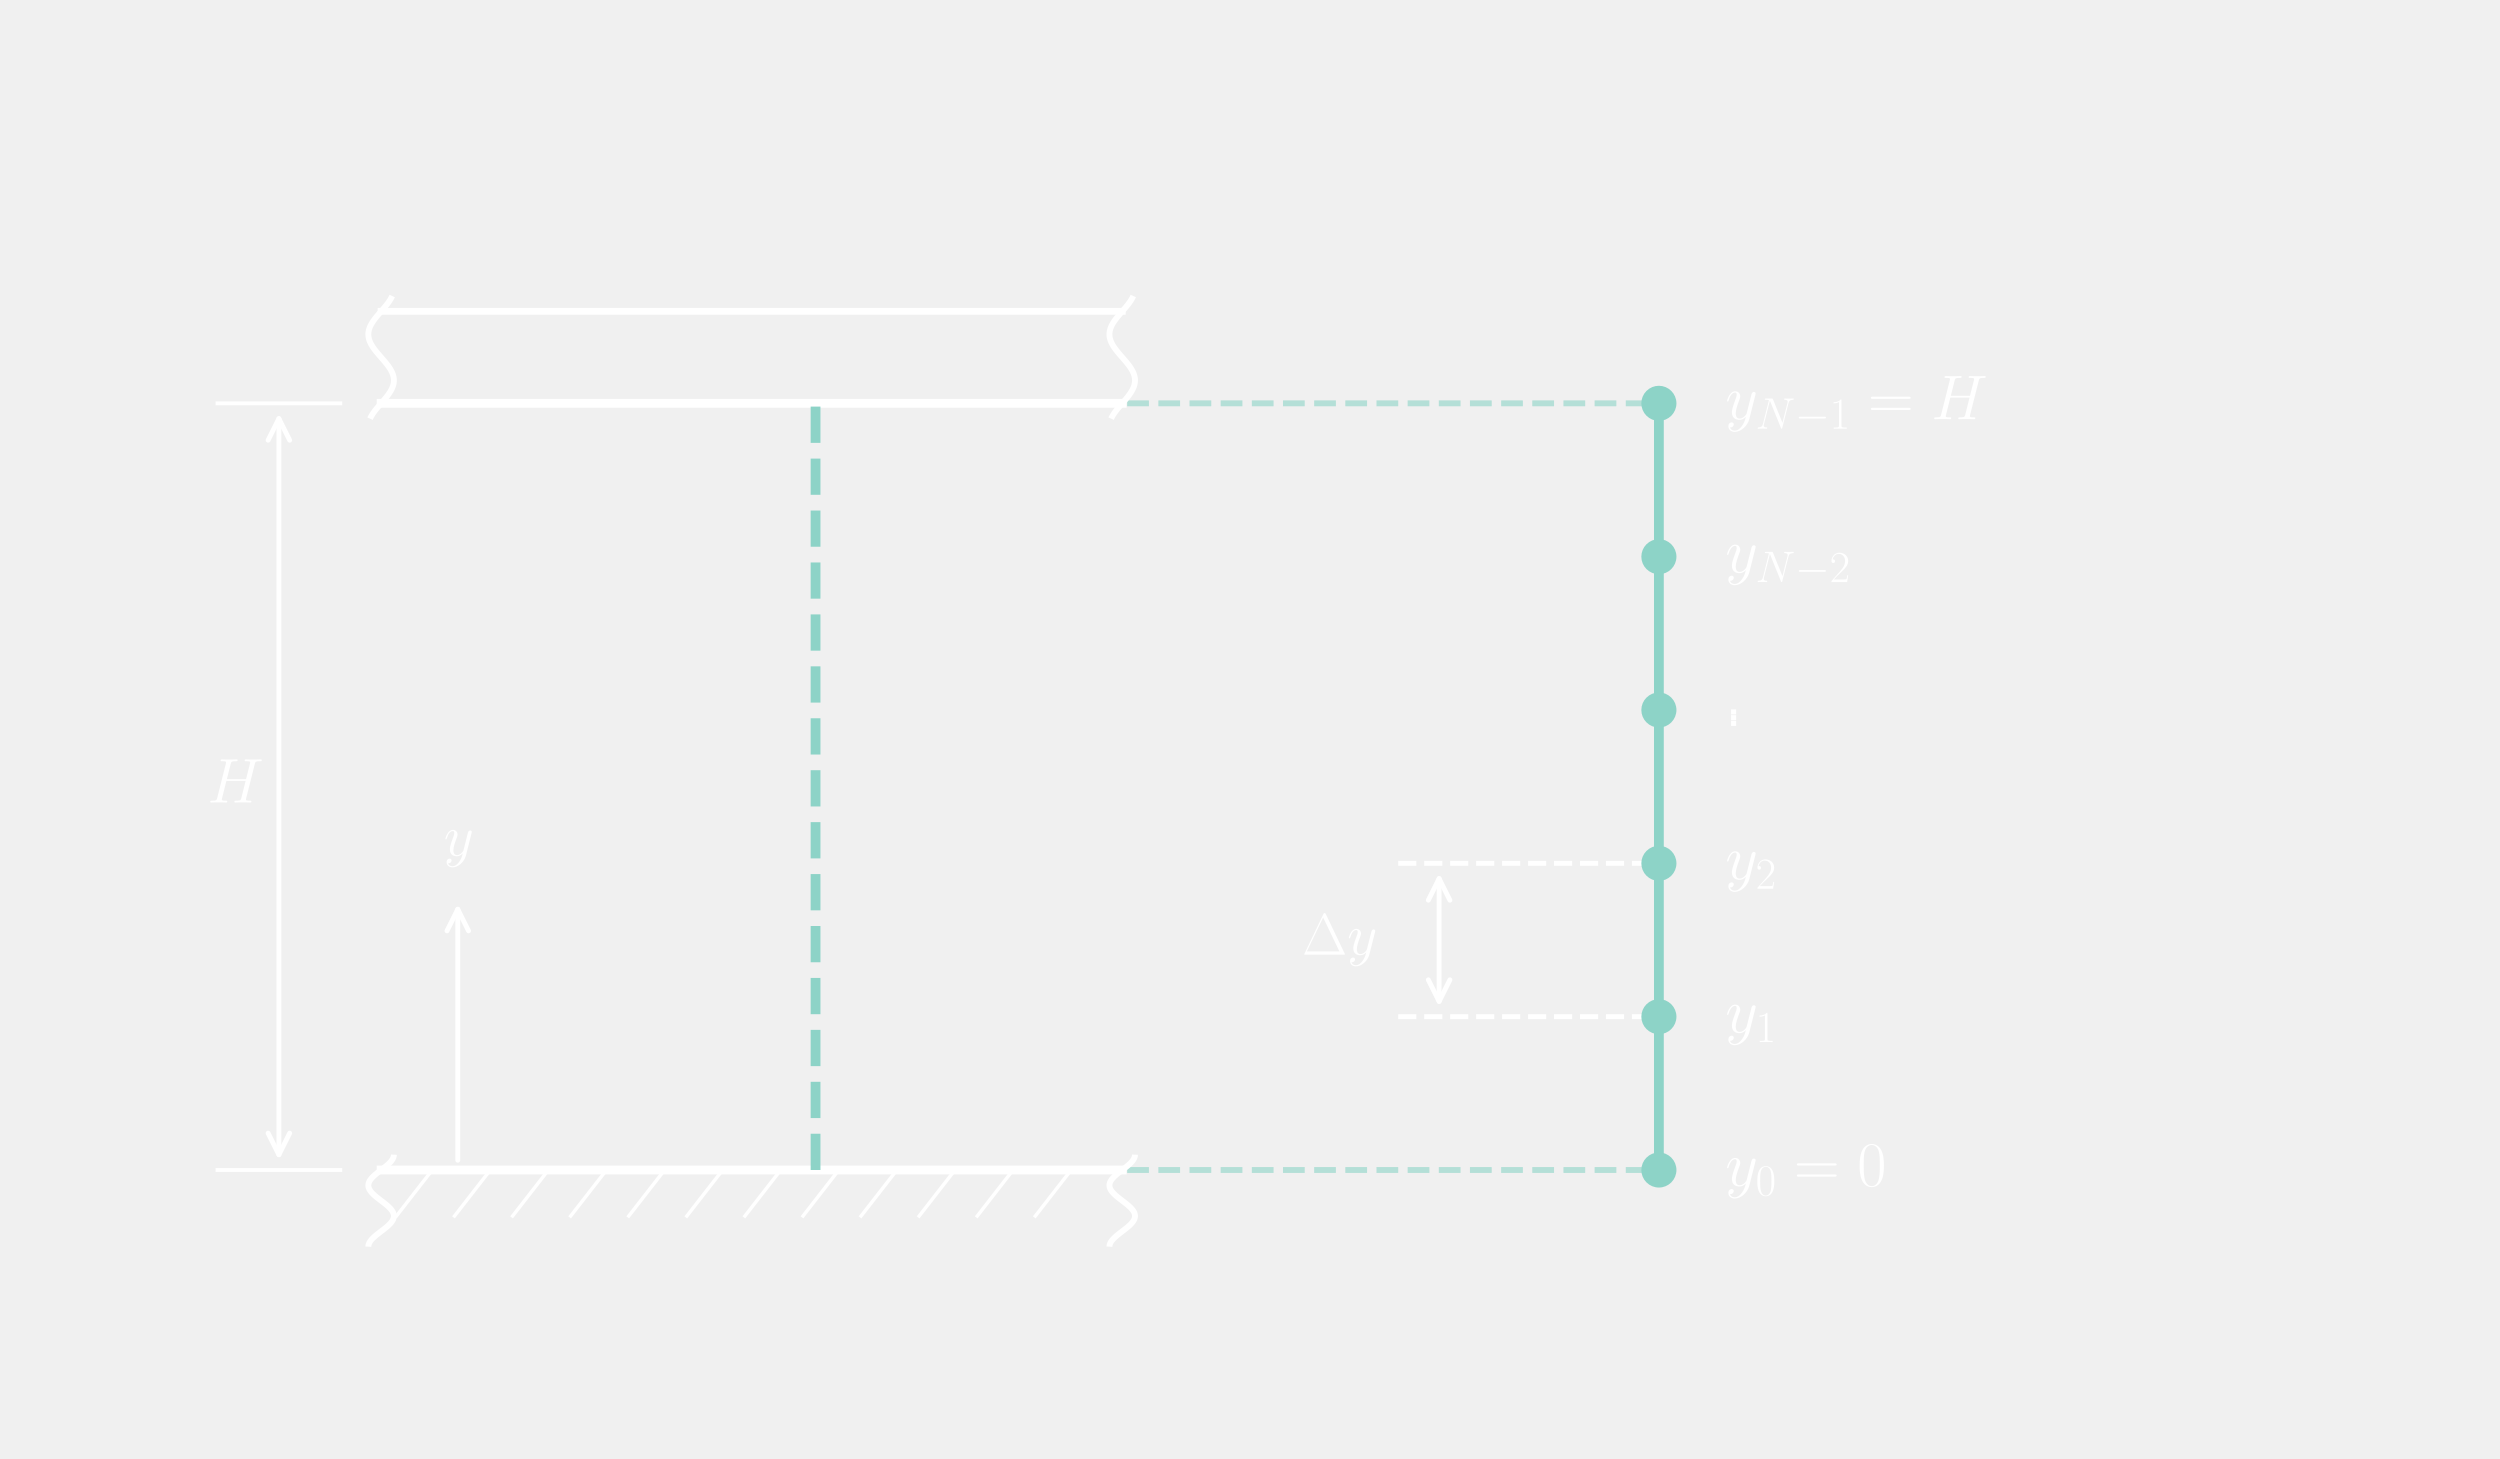
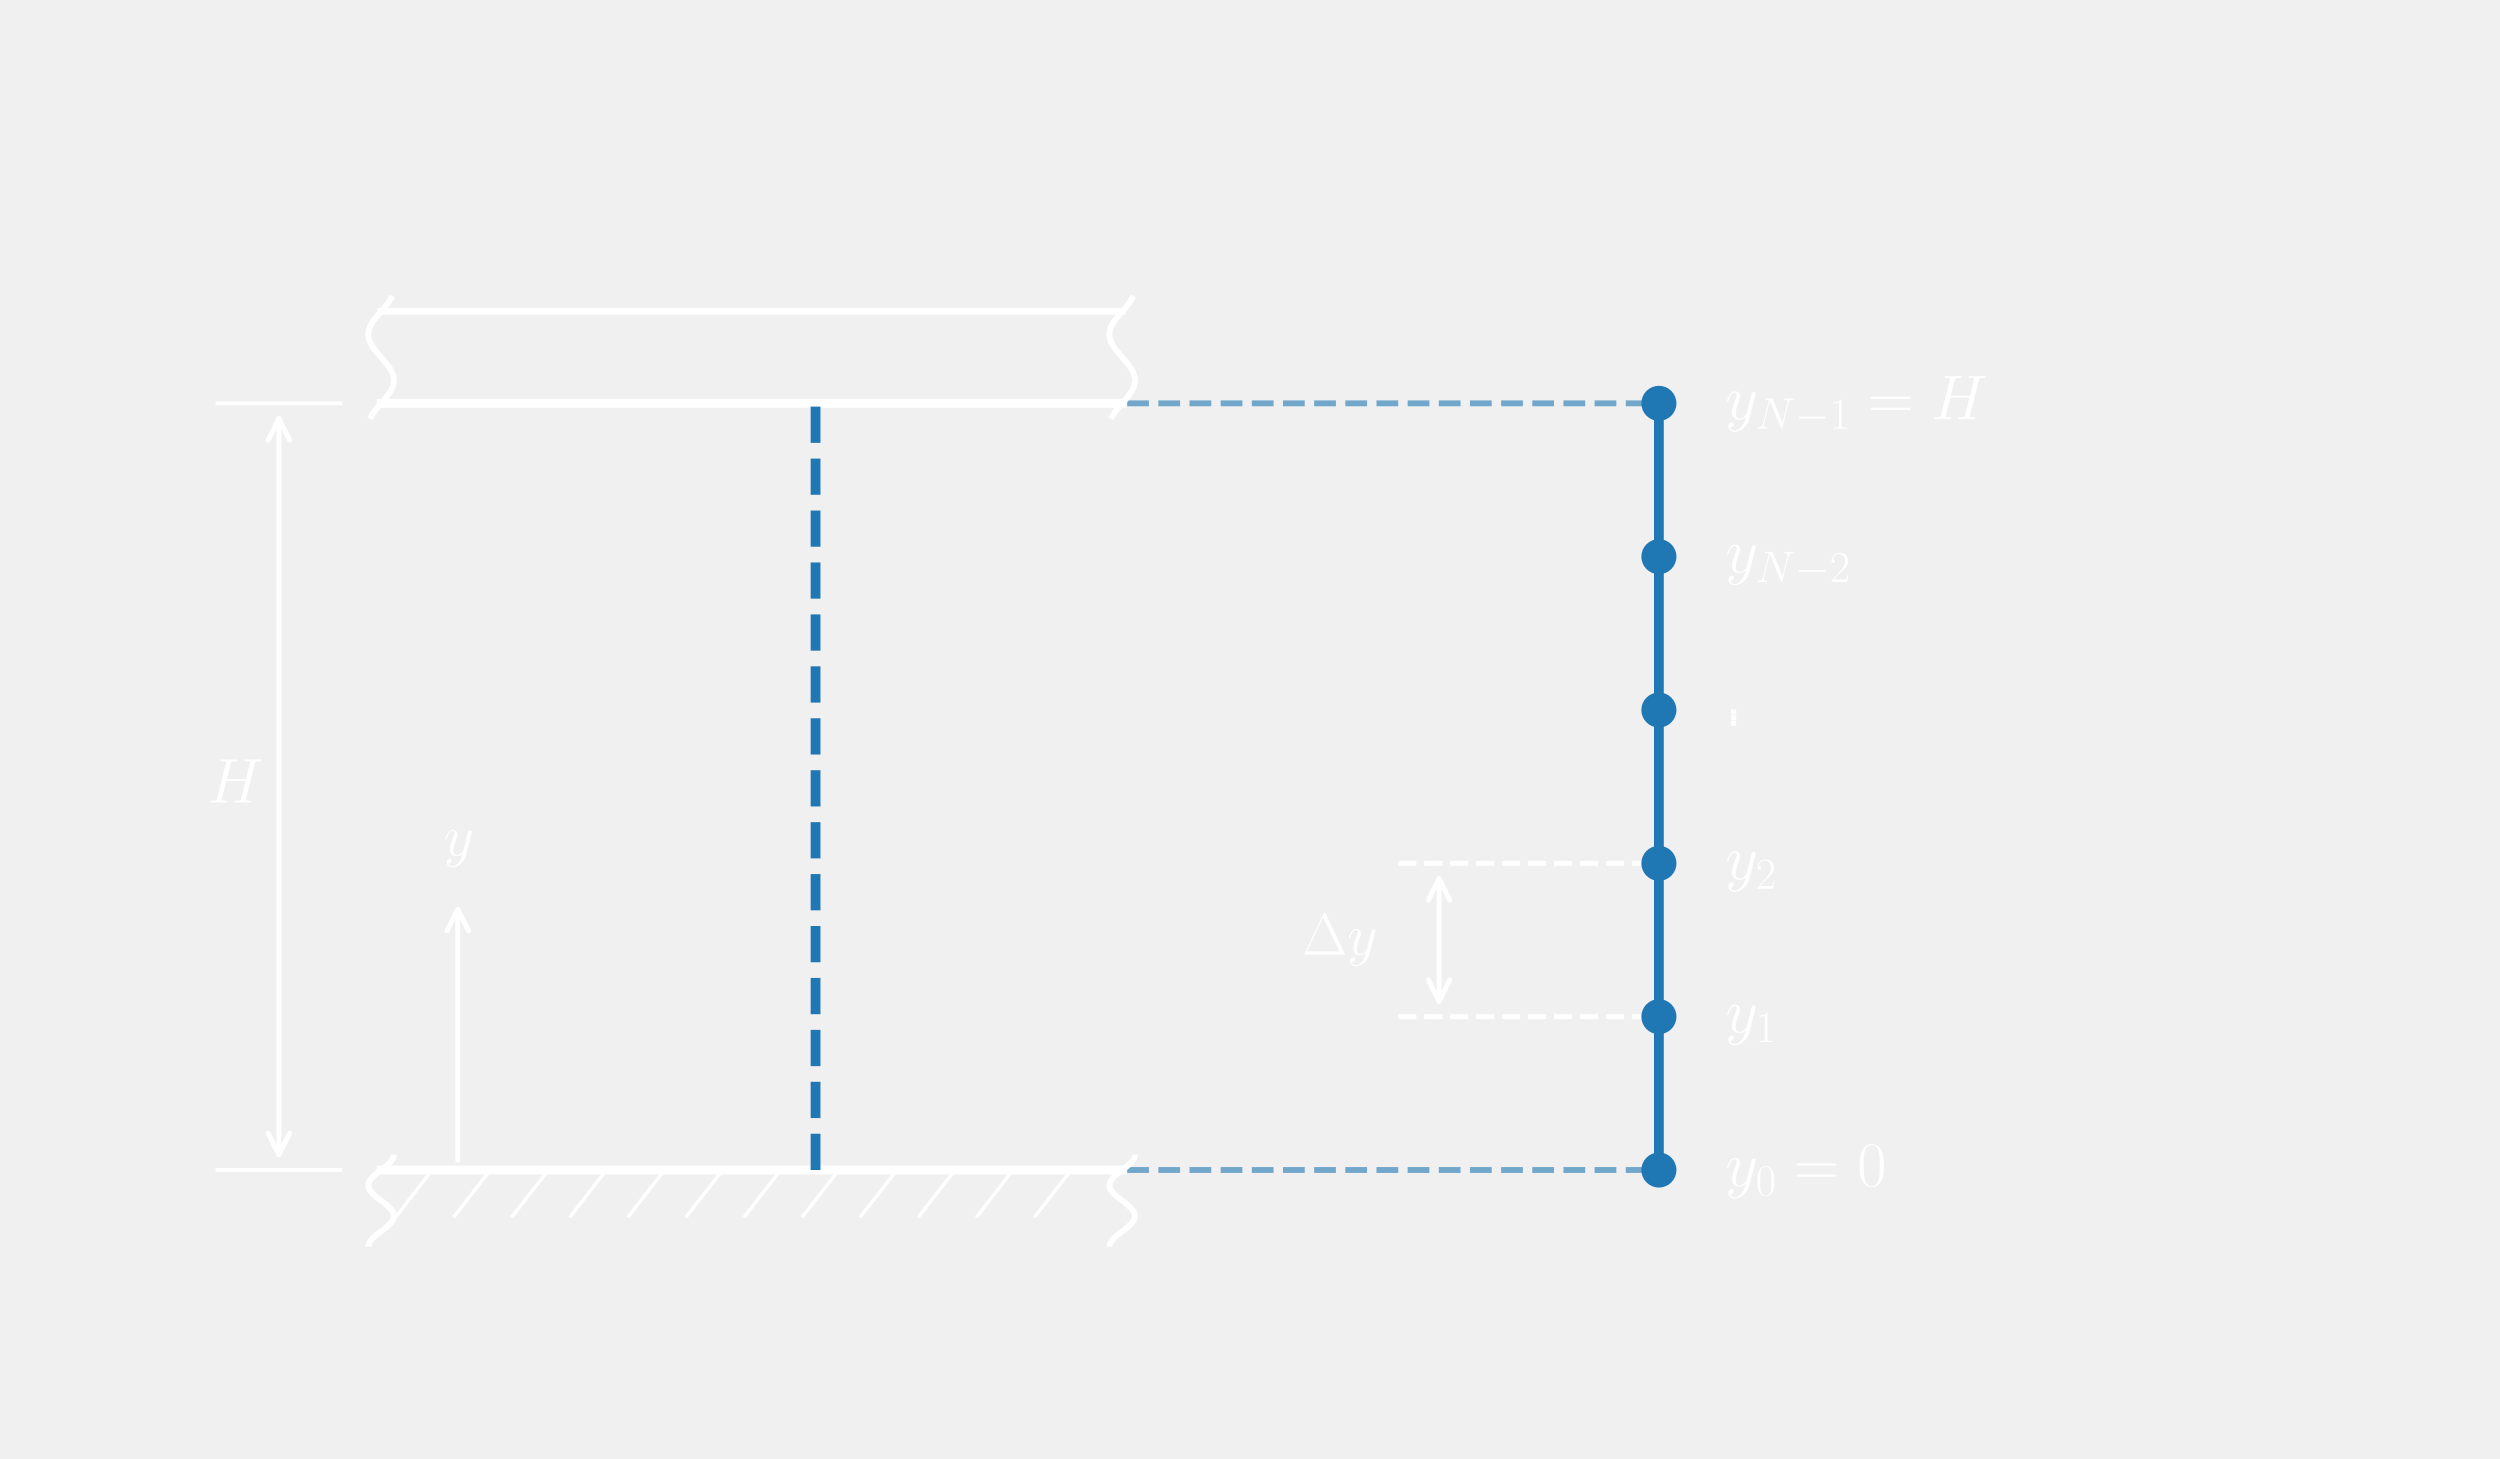
<svg xmlns="http://www.w3.org/2000/svg" xmlns:xlink="http://www.w3.org/1999/xlink" width="510.236pt" height="297.638pt" viewBox="0 0 510.236 297.638" version="1.1">
  <defs>
    <style type="text/css">*{stroke-linejoin: round; stroke-linecap: butt}</style>
  </defs>
  <g id="figure_1">
    <g id="patch_1">
      <path d="M 0 297.638  L 510.236 297.638  L 510.236 0  L 0 0  L 0 297.638  z " style="fill: none" />
    </g>
    <g id="axes_1">
      <g id="line2d_1">
-         <path d="M 166.45 238.791  L 338.57 238.791  " clip-path="url(#p13e92e95a9)" style="fill: none; stroke-dasharray: 4.44,1.92; stroke-dashoffset: 0; stroke: #8dd3c7; stroke-opacity: 0.6; stroke-width: 1.2" />
+         <path d="M 166.45 238.791  L 338.57 238.791  " clip-path="url(#p6ea17be58a)" style="fill: none; stroke-dasharray: 4.44,1.92; stroke-dashoffset: 0; stroke: #1f77b4; stroke-opacity: 0.6; stroke-width: 1.2" />
      </g>
      <g id="line2d_2">
-         <path d="M 166.45 82.318  L 338.57 82.318  " clip-path="url(#p13e92e95a9)" style="fill: none; stroke-dasharray: 4.44,1.92; stroke-dashoffset: 0; stroke: #8dd3c7; stroke-opacity: 0.6; stroke-width: 1.2" />
+         <path d="M 166.45 82.318  L 338.57 82.318  " clip-path="url(#p6ea17be58a)" style="fill: none; stroke-dasharray: 4.44,1.92; stroke-dashoffset: 0; stroke: #1f77b4; stroke-opacity: 0.6; stroke-width: 1.2" />
      </g>
      <g id="line2d_3">
-         <path d="M 77.783 238.791  L 229.039 238.791  " clip-path="url(#p13e92e95a9)" style="fill: none; stroke: #ffffff; stroke-width: 1.8; stroke-linecap: square" />
+         <path d="M 77.783 238.791  L 229.039 238.791  " clip-path="url(#p6ea17be58a)" style="fill: none; stroke: #ffffff; stroke-width: 1.8; stroke-linecap: square" />
      </g>
      <g id="line2d_4">
-         <path d="M 77.783 82.318  L 229.039 82.318  " clip-path="url(#p13e92e95a9)" style="fill: none; stroke: #ffffff; stroke-width: 1.8; stroke-linecap: square" />
+         <path d="M 77.783 82.318  L 229.039 82.318  " clip-path="url(#p6ea17be58a)" style="fill: none; stroke: #ffffff; stroke-width: 1.8; stroke-linecap: square" />
      </g>
      <g id="line2d_5">
-         <path d="M 77.783 63.541  L 229.039 63.541  " clip-path="url(#p13e92e95a9)" style="fill: none; stroke: #ffffff; stroke-width: 1.4; stroke-linecap: square" />
+         <path d="M 77.783 63.541  L 229.039 63.541  " clip-path="url(#p6ea17be58a)" style="fill: none; stroke: #ffffff; stroke-width: 1.4; stroke-linecap: square" />
      </g>
      <g id="line2d_6">
-         <path d="M 75.524 85.448  L 75.621 85.239  L 75.728 85.03  L 75.845 84.822  L 75.971 84.613  L 76.106 84.404  L 76.25 84.196  L 76.401 83.987  L 76.558 83.779  L 76.722 83.57  L 76.891 83.361  L 77.064 83.153  L 77.24 82.944  L 77.42 82.735  L 77.601 82.527  L 77.783 82.318  L 77.965 82.109  L 78.146 81.901  L 78.325 81.692  L 78.502 81.484  L 78.675 81.275  L 78.843 81.066  L 79.007 80.858  L 79.165 80.649  L 79.316 80.44  L 79.459 80.232  L 79.594 80.023  L 79.721 79.815  L 79.838 79.606  L 79.945 79.397  L 80.041 79.189  L 80.127 78.98  L 80.201 78.771  L 80.263 78.563  L 80.313 78.354  L 80.351 78.146  L 80.376 77.937  L 80.389 77.728  L 80.389 77.52  L 80.376 77.311  L 80.351 77.102  L 80.313 76.894  L 80.263 76.685  L 80.201 76.476  L 80.127 76.268  L 80.041 76.059  L 79.945 75.851  L 79.838 75.642  L 79.721 75.433  L 79.594 75.225  L 79.459 75.016  L 79.316 74.807  L 79.165 74.599  L 79.007 74.39  L 78.843 74.182  L 78.675 73.973  L 78.502 73.764  L 78.325 73.556  L 78.146 73.347  L 77.965 73.138  L 77.783 72.93  L 77.601 72.721  L 77.42 72.513  L 77.24 72.304  L 77.064 72.095  L 76.891 71.887  L 76.722 71.678  L 76.558 71.469  L 76.401 71.261  L 76.25 71.052  L 76.106 70.843  L 75.971 70.635  L 75.845 70.426  L 75.728 70.218  L 75.621 70.009  L 75.524 69.8  L 75.439 69.592  L 75.365 69.383  L 75.302 69.174  L 75.252 68.966  L 75.214 68.757  L 75.189 68.549  L 75.176 68.34  L 75.176 68.131  L 75.189 67.923  L 75.214 67.714  L 75.252 67.505  L 75.302 67.297  L 75.365 67.088  L 75.439 66.879  L 75.524 66.671  L 75.621 66.462  L 75.728 66.254  L 75.845 66.045  L 75.971 65.836  L 76.106 65.628  L 76.25 65.419  L 76.401 65.21  L 76.558 65.002  L 76.722 64.793  L 76.891 64.585  L 77.064 64.376  L 77.24 64.167  L 77.42 63.959  L 77.601 63.75  L 77.783 63.541  L 77.965 63.333  L 78.146 63.124  L 78.325 62.916  L 78.502 62.707  L 78.675 62.498  L 78.843 62.29  L 79.007 62.081  L 79.165 61.872  L 79.316 61.664  L 79.459 61.455  L 79.594 61.246  L 79.721 61.038  L 79.838 60.829  L 79.945 60.621  L 80.041 60.412  " clip-path="url(#p13e92e95a9)" style="fill: none; stroke: #ffffff; stroke-width: 1.2" />
+         <path d="M 75.524 85.448  L 75.621 85.239  L 75.728 85.03  L 75.845 84.822  L 75.971 84.613  L 76.106 84.404  L 76.25 84.196  L 76.401 83.987  L 76.558 83.779  L 76.722 83.57  L 76.891 83.361  L 77.064 83.153  L 77.24 82.944  L 77.42 82.735  L 77.601 82.527  L 77.783 82.318  L 77.965 82.109  L 78.146 81.901  L 78.325 81.692  L 78.502 81.484  L 78.675 81.275  L 78.843 81.066  L 79.007 80.858  L 79.165 80.649  L 79.316 80.44  L 79.459 80.232  L 79.594 80.023  L 79.721 79.815  L 79.838 79.606  L 79.945 79.397  L 80.041 79.189  L 80.127 78.98  L 80.201 78.771  L 80.263 78.563  L 80.313 78.354  L 80.351 78.146  L 80.376 77.937  L 80.389 77.728  L 80.389 77.52  L 80.376 77.311  L 80.351 77.102  L 80.313 76.894  L 80.263 76.685  L 80.201 76.476  L 80.127 76.268  L 80.041 76.059  L 79.945 75.851  L 79.838 75.642  L 79.721 75.433  L 79.594 75.225  L 79.459 75.016  L 79.316 74.807  L 79.165 74.599  L 79.007 74.39  L 78.843 74.182  L 78.675 73.973  L 78.502 73.764  L 78.325 73.556  L 78.146 73.347  L 77.965 73.138  L 77.783 72.93  L 77.601 72.721  L 77.42 72.513  L 77.24 72.304  L 77.064 72.095  L 76.891 71.887  L 76.722 71.678  L 76.558 71.469  L 76.401 71.261  L 76.25 71.052  L 76.106 70.843  L 75.971 70.635  L 75.845 70.426  L 75.728 70.218  L 75.621 70.009  L 75.524 69.8  L 75.439 69.592  L 75.365 69.383  L 75.302 69.174  L 75.252 68.966  L 75.214 68.757  L 75.189 68.549  L 75.176 68.34  L 75.176 68.131  L 75.189 67.923  L 75.214 67.714  L 75.252 67.505  L 75.302 67.297  L 75.365 67.088  L 75.439 66.879  L 75.524 66.671  L 75.621 66.462  L 75.728 66.254  L 75.845 66.045  L 75.971 65.836  L 76.106 65.628  L 76.25 65.419  L 76.401 65.21  L 76.558 65.002  L 76.722 64.793  L 76.891 64.585  L 77.064 64.376  L 77.24 64.167  L 77.42 63.959  L 77.601 63.75  L 77.783 63.541  L 77.965 63.333  L 78.146 63.124  L 78.325 62.916  L 78.502 62.707  L 78.675 62.498  L 78.843 62.29  L 79.007 62.081  L 79.165 61.872  L 79.316 61.664  L 79.459 61.455  L 79.594 61.246  L 79.721 61.038  L 79.838 60.829  L 79.945 60.621  L 80.041 60.412  " clip-path="url(#p6ea17be58a)" style="fill: none; stroke: #ffffff; stroke-width: 1.2" />
      </g>
      <g id="line2d_7">
-         <path d="M 75.175 254.438  L 75.183 254.281  L 75.207 254.125  L 75.247 253.968  L 75.302 253.812  L 75.373 253.655  L 75.459 253.499  L 75.559 253.342  L 75.673 253.186  L 75.8 253.03  L 75.939 252.873  L 76.089 252.717  L 76.25 252.56  L 76.42 252.404  L 76.599 252.247  L 76.785 252.091  L 76.977 251.934  L 77.174 251.778  L 77.375 251.621  L 77.578 251.465  L 77.783 251.308  L 77.987 251.152  L 78.191 250.995  L 78.391 250.839  L 78.589 250.682  L 78.781 250.526  L 78.967 250.37  L 79.145 250.213  L 79.316 250.057  L 79.476 249.9  L 79.627 249.744  L 79.766 249.587  L 79.892 249.431  L 80.006 249.274  L 80.106 249.118  L 80.192 248.961  L 80.263 248.805  L 80.318 248.648  L 80.358 248.492  L 80.383 248.335  L 80.391 248.179  L 80.383 248.022  L 80.358 247.866  L 80.318 247.709  L 80.263 247.553  L 80.192 247.397  L 80.106 247.24  L 80.006 247.084  L 79.892 246.927  L 79.766 246.771  L 79.627 246.614  L 79.476 246.458  L 79.316 246.301  L 79.145 246.145  L 78.967 245.988  L 78.781 245.832  L 78.589 245.675  L 78.391 245.519  L 78.191 245.362  L 77.987 245.206  L 77.783 245.049  L 77.578 244.893  L 77.375 244.737  L 77.174 244.58  L 76.977 244.424  L 76.785 244.267  L 76.599 244.111  L 76.42 243.954  L 76.25 243.798  L 76.089 243.641  L 75.939 243.485  L 75.8 243.328  L 75.673 243.172  L 75.559 243.015  L 75.459 242.859  L 75.373 242.702  L 75.302 242.546  L 75.247 242.389  L 75.207 242.233  L 75.183 242.076  L 75.175 241.92  L 75.183 241.764  L 75.207 241.607  L 75.247 241.451  L 75.302 241.294  L 75.373 241.138  L 75.459 240.981  L 75.559 240.825  L 75.673 240.668  L 75.8 240.512  L 75.939 240.355  L 76.089 240.199  L 76.25 240.042  L 76.42 239.886  L 76.599 239.729  L 76.785 239.573  L 76.977 239.416  L 77.174 239.26  L 77.375 239.103  L 77.578 238.947  L 77.783 238.791  L 77.987 238.634  L 78.191 238.478  L 78.391 238.321  L 78.589 238.165  L 78.781 238.008  L 78.967 237.852  L 79.145 237.695  L 79.316 237.539  L 79.476 237.382  L 79.627 237.226  L 79.766 237.069  L 79.892 236.913  L 80.006 236.756  L 80.106 236.6  L 80.192 236.443  L 80.263 236.287  L 80.318 236.131  L 80.358 235.974  L 80.383 235.818  L 80.391 235.661  " clip-path="url(#p13e92e95a9)" style="fill: none; stroke: #ffffff; stroke-width: 1.2" />
+         <path d="M 75.175 254.438  L 75.183 254.281  L 75.207 254.125  L 75.247 253.968  L 75.302 253.812  L 75.373 253.655  L 75.459 253.499  L 75.559 253.342  L 75.673 253.186  L 75.8 253.03  L 75.939 252.873  L 76.089 252.717  L 76.25 252.56  L 76.42 252.404  L 76.599 252.247  L 76.785 252.091  L 76.977 251.934  L 77.174 251.778  L 77.375 251.621  L 77.578 251.465  L 77.783 251.308  L 77.987 251.152  L 78.191 250.995  L 78.391 250.839  L 78.589 250.682  L 78.781 250.526  L 78.967 250.37  L 79.145 250.213  L 79.316 250.057  L 79.476 249.9  L 79.627 249.744  L 79.766 249.587  L 79.892 249.431  L 80.006 249.274  L 80.106 249.118  L 80.192 248.961  L 80.263 248.805  L 80.318 248.648  L 80.358 248.492  L 80.383 248.335  L 80.391 248.179  L 80.383 248.022  L 80.358 247.866  L 80.318 247.709  L 80.263 247.553  L 80.192 247.397  L 80.106 247.24  L 80.006 247.084  L 79.892 246.927  L 79.766 246.771  L 79.627 246.614  L 79.476 246.458  L 79.316 246.301  L 79.145 246.145  L 78.967 245.988  L 78.781 245.832  L 78.589 245.675  L 78.391 245.519  L 78.191 245.362  L 77.987 245.206  L 77.783 245.049  L 77.578 244.893  L 77.375 244.737  L 77.174 244.58  L 76.977 244.424  L 76.785 244.267  L 76.599 244.111  L 76.42 243.954  L 76.25 243.798  L 76.089 243.641  L 75.939 243.485  L 75.8 243.328  L 75.673 243.172  L 75.559 243.015  L 75.459 242.859  L 75.373 242.702  L 75.302 242.546  L 75.247 242.389  L 75.207 242.233  L 75.183 242.076  L 75.175 241.92  L 75.183 241.764  L 75.207 241.607  L 75.247 241.451  L 75.302 241.294  L 75.373 241.138  L 75.459 240.981  L 75.559 240.825  L 75.673 240.668  L 75.8 240.512  L 75.939 240.355  L 76.089 240.199  L 76.25 240.042  L 76.42 239.886  L 76.599 239.729  L 76.785 239.573  L 76.977 239.416  L 77.174 239.26  L 77.375 239.103  L 77.578 238.947  L 77.783 238.791  L 77.987 238.634  L 78.191 238.478  L 78.391 238.321  L 78.589 238.165  L 78.781 238.008  L 78.967 237.852  L 79.145 237.695  L 79.316 237.539  L 79.476 237.382  L 79.627 237.226  L 79.766 237.069  L 79.892 236.913  L 80.006 236.756  L 80.106 236.6  L 80.192 236.443  L 80.263 236.287  L 80.318 236.131  L 80.358 235.974  L 80.383 235.818  L 80.391 235.661  " clip-path="url(#p6ea17be58a)" style="fill: none; stroke: #ffffff; stroke-width: 1.2" />
      </g>
      <g id="line2d_8">
-         <path d="M 226.781 85.448  L 226.877 85.239  L 226.984 85.03  L 227.101 84.822  L 227.228 84.613  L 227.363 84.404  L 227.506 84.196  L 227.657 83.987  L 227.815 83.779  L 227.979 83.57  L 228.147 83.361  L 228.321 83.153  L 228.497 82.944  L 228.676 82.735  L 228.857 82.527  L 229.039 82.318  L 229.221 82.109  L 229.402 81.901  L 229.582 81.692  L 229.758 81.484  L 229.931 81.275  L 230.1 81.066  L 230.264 80.858  L 230.421 80.649  L 230.572 80.44  L 230.716 80.232  L 230.851 80.023  L 230.977 79.815  L 231.094 79.606  L 231.201 79.397  L 231.298 79.189  L 231.383 78.98  L 231.457 78.771  L 231.52 78.563  L 231.57 78.354  L 231.608 78.146  L 231.633 77.937  L 231.646 77.728  L 231.646 77.52  L 231.633 77.311  L 231.608 77.102  L 231.57 76.894  L 231.52 76.685  L 231.457 76.476  L 231.383 76.268  L 231.298 76.059  L 231.201 75.851  L 231.094 75.642  L 230.977 75.433  L 230.851 75.225  L 230.716 75.016  L 230.572 74.807  L 230.421 74.599  L 230.264 74.39  L 230.1 74.182  L 229.931 73.973  L 229.758 73.764  L 229.582 73.556  L 229.402 73.347  L 229.221 73.138  L 229.039 72.93  L 228.857 72.721  L 228.676 72.513  L 228.497 72.304  L 228.321 72.095  L 228.147 71.887  L 227.979 71.678  L 227.815 71.469  L 227.657 71.261  L 227.506 71.052  L 227.363 70.843  L 227.228 70.635  L 227.101 70.426  L 226.984 70.218  L 226.877 70.009  L 226.781 69.8  L 226.695 69.592  L 226.621 69.383  L 226.559 69.174  L 226.509 68.966  L 226.471 68.757  L 226.446 68.549  L 226.433 68.34  L 226.433 68.131  L 226.446 67.923  L 226.471 67.714  L 226.509 67.505  L 226.559 67.297  L 226.621 67.088  L 226.695 66.879  L 226.781 66.671  L 226.877 66.462  L 226.984 66.254  L 227.101 66.045  L 227.228 65.836  L 227.363 65.628  L 227.506 65.419  L 227.657 65.21  L 227.815 65.002  L 227.979 64.793  L 228.147 64.585  L 228.321 64.376  L 228.497 64.167  L 228.676 63.959  L 228.857 63.75  L 229.039 63.541  L 229.221 63.333  L 229.402 63.124  L 229.582 62.916  L 229.758 62.707  L 229.931 62.498  L 230.1 62.29  L 230.264 62.081  L 230.421 61.872  L 230.572 61.664  L 230.716 61.455  L 230.851 61.246  L 230.977 61.038  L 231.094 60.829  L 231.201 60.621  L 231.298 60.412  " clip-path="url(#p13e92e95a9)" style="fill: none; stroke: #ffffff; stroke-width: 1.2" />
+         <path d="M 226.781 85.448  L 226.877 85.239  L 226.984 85.03  L 227.101 84.822  L 227.228 84.613  L 227.363 84.404  L 227.506 84.196  L 227.657 83.987  L 227.815 83.779  L 227.979 83.57  L 228.147 83.361  L 228.321 83.153  L 228.497 82.944  L 228.676 82.735  L 228.857 82.527  L 229.039 82.318  L 229.221 82.109  L 229.402 81.901  L 229.582 81.692  L 229.758 81.484  L 229.931 81.275  L 230.1 81.066  L 230.264 80.858  L 230.421 80.649  L 230.572 80.44  L 230.716 80.232  L 230.851 80.023  L 230.977 79.815  L 231.094 79.606  L 231.201 79.397  L 231.298 79.189  L 231.383 78.98  L 231.457 78.771  L 231.52 78.563  L 231.57 78.354  L 231.608 78.146  L 231.633 77.937  L 231.646 77.728  L 231.646 77.52  L 231.633 77.311  L 231.608 77.102  L 231.57 76.894  L 231.52 76.685  L 231.457 76.476  L 231.383 76.268  L 231.298 76.059  L 231.201 75.851  L 231.094 75.642  L 230.977 75.433  L 230.851 75.225  L 230.716 75.016  L 230.572 74.807  L 230.421 74.599  L 230.264 74.39  L 230.1 74.182  L 229.931 73.973  L 229.758 73.764  L 229.582 73.556  L 229.402 73.347  L 229.221 73.138  L 229.039 72.93  L 228.857 72.721  L 228.676 72.513  L 228.497 72.304  L 228.321 72.095  L 228.147 71.887  L 227.979 71.678  L 227.815 71.469  L 227.657 71.261  L 227.506 71.052  L 227.363 70.843  L 227.228 70.635  L 227.101 70.426  L 226.984 70.218  L 226.877 70.009  L 226.781 69.8  L 226.695 69.592  L 226.621 69.383  L 226.559 69.174  L 226.509 68.966  L 226.471 68.757  L 226.446 68.549  L 226.433 68.34  L 226.433 68.131  L 226.446 67.923  L 226.471 67.714  L 226.509 67.505  L 226.559 67.297  L 226.621 67.088  L 226.695 66.879  L 226.781 66.671  L 226.877 66.462  L 226.984 66.254  L 227.101 66.045  L 227.228 65.836  L 227.363 65.628  L 227.506 65.419  L 227.657 65.21  L 227.815 65.002  L 227.979 64.793  L 228.147 64.585  L 228.321 64.376  L 228.497 64.167  L 228.676 63.959  L 228.857 63.75  L 229.039 63.541  L 229.221 63.333  L 229.402 63.124  L 229.582 62.916  L 229.758 62.707  L 229.931 62.498  L 230.1 62.29  L 230.264 62.081  L 230.421 61.872  L 230.572 61.664  L 230.716 61.455  L 230.851 61.246  L 230.977 61.038  L 231.094 60.829  L 231.201 60.621  L 231.298 60.412  " clip-path="url(#p6ea17be58a)" style="fill: none; stroke: #ffffff; stroke-width: 1.2" />
      </g>
      <g id="line2d_9">
-         <path d="M 226.431 254.438  L 226.44 254.281  L 226.464 254.125  L 226.504 253.968  L 226.559 253.812  L 226.63 253.655  L 226.716 253.499  L 226.816 253.342  L 226.93 253.186  L 227.056 253.03  L 227.195 252.873  L 227.346 252.717  L 227.506 252.56  L 227.677 252.404  L 227.855 252.247  L 228.041 252.091  L 228.233 251.934  L 228.431 251.778  L 228.631 251.621  L 228.835 251.465  L 229.039 251.308  L 229.244 251.152  L 229.447 250.995  L 229.648 250.839  L 229.845 250.682  L 230.037 250.526  L 230.223 250.37  L 230.402 250.213  L 230.572 250.057  L 230.733 249.9  L 230.883 249.744  L 231.022 249.587  L 231.149 249.431  L 231.263 249.274  L 231.363 249.118  L 231.449 248.961  L 231.52 248.805  L 231.575 248.648  L 231.615 248.492  L 231.639 248.335  L 231.647 248.179  L 231.639 248.022  L 231.615 247.866  L 231.575 247.709  L 231.52 247.553  L 231.449 247.397  L 231.363 247.24  L 231.263 247.084  L 231.149 246.927  L 231.022 246.771  L 230.883 246.614  L 230.733 246.458  L 230.572 246.301  L 230.402 246.145  L 230.223 245.988  L 230.037 245.832  L 229.845 245.675  L 229.648 245.519  L 229.447 245.362  L 229.244 245.206  L 229.039 245.049  L 228.835 244.893  L 228.631 244.737  L 228.431 244.58  L 228.233 244.424  L 228.041 244.267  L 227.855 244.111  L 227.677 243.954  L 227.506 243.798  L 227.346 243.641  L 227.195 243.485  L 227.056 243.328  L 226.93 243.172  L 226.816 243.015  L 226.716 242.859  L 226.63 242.702  L 226.559 242.546  L 226.504 242.389  L 226.464 242.233  L 226.44 242.076  L 226.431 241.92  L 226.44 241.764  L 226.464 241.607  L 226.504 241.451  L 226.559 241.294  L 226.63 241.138  L 226.716 240.981  L 226.816 240.825  L 226.93 240.668  L 227.056 240.512  L 227.195 240.355  L 227.346 240.199  L 227.506 240.042  L 227.677 239.886  L 227.855 239.729  L 228.041 239.573  L 228.233 239.416  L 228.431 239.26  L 228.631 239.103  L 228.835 238.947  L 229.039 238.791  L 229.244 238.634  L 229.447 238.478  L 229.648 238.321  L 229.845 238.165  L 230.037 238.008  L 230.223 237.852  L 230.402 237.695  L 230.572 237.539  L 230.733 237.382  L 230.883 237.226  L 231.022 237.069  L 231.149 236.913  L 231.263 236.756  L 231.363 236.6  L 231.449 236.443  L 231.52 236.287  L 231.575 236.131  L 231.615 235.974  L 231.639 235.818  L 231.647 235.661  " clip-path="url(#p13e92e95a9)" style="fill: none; stroke: #ffffff; stroke-width: 1.2" />
+         <path d="M 226.431 254.438  L 226.44 254.281  L 226.464 254.125  L 226.504 253.968  L 226.559 253.812  L 226.63 253.655  L 226.716 253.499  L 226.816 253.342  L 226.93 253.186  L 227.056 253.03  L 227.195 252.873  L 227.346 252.717  L 227.506 252.56  L 227.677 252.404  L 227.855 252.247  L 228.041 252.091  L 228.233 251.934  L 228.431 251.778  L 228.631 251.621  L 228.835 251.465  L 229.039 251.308  L 229.244 251.152  L 229.447 250.995  L 229.648 250.839  L 229.845 250.682  L 230.037 250.526  L 230.223 250.37  L 230.402 250.213  L 230.572 250.057  L 230.733 249.9  L 230.883 249.744  L 231.022 249.587  L 231.149 249.431  L 231.263 249.274  L 231.363 249.118  L 231.449 248.961  L 231.52 248.805  L 231.575 248.648  L 231.615 248.492  L 231.639 248.335  L 231.647 248.179  L 231.639 248.022  L 231.615 247.866  L 231.575 247.709  L 231.52 247.553  L 231.449 247.397  L 231.363 247.24  L 231.263 247.084  L 231.149 246.927  L 231.022 246.771  L 230.883 246.614  L 230.733 246.458  L 230.572 246.301  L 230.402 246.145  L 230.223 245.988  L 230.037 245.832  L 229.845 245.675  L 229.648 245.519  L 229.447 245.362  L 229.244 245.206  L 229.039 245.049  L 228.835 244.893  L 228.631 244.737  L 228.431 244.58  L 228.233 244.424  L 228.041 244.267  L 227.855 244.111  L 227.677 243.954  L 227.506 243.798  L 227.346 243.641  L 227.195 243.485  L 227.056 243.328  L 226.93 243.172  L 226.816 243.015  L 226.716 242.859  L 226.63 242.702  L 226.559 242.546  L 226.504 242.389  L 226.464 242.233  L 226.44 242.076  L 226.431 241.92  L 226.44 241.764  L 226.464 241.607  L 226.504 241.451  L 226.559 241.294  L 226.63 241.138  L 226.716 240.981  L 226.816 240.825  L 226.93 240.668  L 227.056 240.512  L 227.195 240.355  L 227.346 240.199  L 227.506 240.042  L 227.677 239.886  L 227.855 239.729  L 228.041 239.573  L 228.233 239.416  L 228.431 239.26  L 228.631 239.103  L 228.835 238.947  L 229.039 238.791  L 229.244 238.634  L 229.447 238.478  L 229.648 238.321  L 229.845 238.165  L 230.037 238.008  L 230.223 237.852  L 230.402 237.695  L 230.572 237.539  L 230.733 237.382  L 230.883 237.226  L 231.022 237.069  L 231.149 236.913  L 231.263 236.756  L 231.363 236.6  L 231.449 236.443  L 231.52 236.287  L 231.575 236.131  L 231.615 235.974  L 231.639 235.818  L 231.647 235.661  " clip-path="url(#p6ea17be58a)" style="fill: none; stroke: #ffffff; stroke-width: 1.2" />
      </g>
      <g id="line2d_10">
-         <path d="M 88.214 238.791  L 80.912 248.179  " clip-path="url(#p13e92e95a9)" style="fill: none; stroke: #ffffff; stroke-width: 0.7; stroke-linecap: square" />
+         <path d="M 88.214 238.791  L 80.912 248.179  " clip-path="url(#p6ea17be58a)" style="fill: none; stroke: #ffffff; stroke-width: 0.7; stroke-linecap: square" />
      </g>
      <g id="line2d_11">
-         <path d="M 100.068 238.791  L 92.766 248.179  " clip-path="url(#p13e92e95a9)" style="fill: none; stroke: #ffffff; stroke-width: 0.7; stroke-linecap: square" />
+         <path d="M 100.068 238.791  L 92.766 248.179  " clip-path="url(#p6ea17be58a)" style="fill: none; stroke: #ffffff; stroke-width: 0.7; stroke-linecap: square" />
      </g>
      <g id="line2d_12">
-         <path d="M 111.922 238.791  L 104.62 248.179  " clip-path="url(#p13e92e95a9)" style="fill: none; stroke: #ffffff; stroke-width: 0.7; stroke-linecap: square" />
+         <path d="M 111.922 238.791  L 104.62 248.179  " clip-path="url(#p6ea17be58a)" style="fill: none; stroke: #ffffff; stroke-width: 0.7; stroke-linecap: square" />
      </g>
      <g id="line2d_13">
-         <path d="M 123.776 238.791  L 116.474 248.179  " clip-path="url(#p13e92e95a9)" style="fill: none; stroke: #ffffff; stroke-width: 0.7; stroke-linecap: square" />
+         <path d="M 123.776 238.791  L 116.474 248.179  " clip-path="url(#p6ea17be58a)" style="fill: none; stroke: #ffffff; stroke-width: 0.7; stroke-linecap: square" />
      </g>
      <g id="line2d_14">
-         <path d="M 135.63 238.791  L 128.328 248.179  " clip-path="url(#p13e92e95a9)" style="fill: none; stroke: #ffffff; stroke-width: 0.7; stroke-linecap: square" />
+         <path d="M 135.63 238.791  L 128.328 248.179  " clip-path="url(#p6ea17be58a)" style="fill: none; stroke: #ffffff; stroke-width: 0.7; stroke-linecap: square" />
      </g>
      <g id="line2d_15">
-         <path d="M 147.484 238.791  L 140.182 248.179  " clip-path="url(#p13e92e95a9)" style="fill: none; stroke: #ffffff; stroke-width: 0.7; stroke-linecap: square" />
+         <path d="M 147.484 238.791  L 140.182 248.179  " clip-path="url(#p6ea17be58a)" style="fill: none; stroke: #ffffff; stroke-width: 0.7; stroke-linecap: square" />
      </g>
      <g id="line2d_16">
-         <path d="M 159.338 238.791  L 152.036 248.179  " clip-path="url(#p13e92e95a9)" style="fill: none; stroke: #ffffff; stroke-width: 0.7; stroke-linecap: square" />
+         <path d="M 159.338 238.791  L 152.036 248.179  " clip-path="url(#p6ea17be58a)" style="fill: none; stroke: #ffffff; stroke-width: 0.7; stroke-linecap: square" />
      </g>
      <g id="line2d_17">
-         <path d="M 171.192 238.791  L 163.89 248.179  " clip-path="url(#p13e92e95a9)" style="fill: none; stroke: #ffffff; stroke-width: 0.7; stroke-linecap: square" />
+         <path d="M 171.192 238.791  L 163.89 248.179  " clip-path="url(#p6ea17be58a)" style="fill: none; stroke: #ffffff; stroke-width: 0.7; stroke-linecap: square" />
      </g>
      <g id="line2d_18">
-         <path d="M 183.046 238.791  L 175.744 248.179  " clip-path="url(#p13e92e95a9)" style="fill: none; stroke: #ffffff; stroke-width: 0.7; stroke-linecap: square" />
+         <path d="M 183.046 238.791  L 175.744 248.179  " clip-path="url(#p6ea17be58a)" style="fill: none; stroke: #ffffff; stroke-width: 0.7; stroke-linecap: square" />
      </g>
      <g id="line2d_19">
-         <path d="M 194.9 238.791  L 187.598 248.179  " clip-path="url(#p13e92e95a9)" style="fill: none; stroke: #ffffff; stroke-width: 0.7; stroke-linecap: square" />
+         <path d="M 194.9 238.791  L 187.598 248.179  " clip-path="url(#p6ea17be58a)" style="fill: none; stroke: #ffffff; stroke-width: 0.7; stroke-linecap: square" />
      </g>
      <g id="line2d_20">
-         <path d="M 206.754 238.791  L 199.452 248.179  " clip-path="url(#p13e92e95a9)" style="fill: none; stroke: #ffffff; stroke-width: 0.7; stroke-linecap: square" />
+         <path d="M 206.754 238.791  L 199.452 248.179  " clip-path="url(#p6ea17be58a)" style="fill: none; stroke: #ffffff; stroke-width: 0.7; stroke-linecap: square" />
      </g>
      <g id="line2d_21">
-         <path d="M 218.608 238.791  L 211.306 248.179  " clip-path="url(#p13e92e95a9)" style="fill: none; stroke: #ffffff; stroke-width: 0.7; stroke-linecap: square" />
+         <path d="M 218.608 238.791  L 211.306 248.179  " clip-path="url(#p6ea17be58a)" style="fill: none; stroke: #ffffff; stroke-width: 0.7; stroke-linecap: square" />
      </g>
      <g id="line2d_22">
-         <path d="M 166.45 238.791  L 166.45 82.318  " clip-path="url(#p13e92e95a9)" style="fill: none; stroke-dasharray: 7.4,3.2; stroke-dashoffset: 0; stroke: #8dd3c7; stroke-width: 2" />
+         <path d="M 166.45 238.791  L 166.45 82.318  " clip-path="url(#p6ea17be58a)" style="fill: none; stroke-dasharray: 7.4,3.2; stroke-dashoffset: 0; stroke: #1f77b4; stroke-width: 2" />
      </g>
      <g id="line2d_23">
-         <path d="M 44.402 238.791  L 69.437 238.791  " clip-path="url(#p13e92e95a9)" style="fill: none; stroke: #ffffff; stroke-width: 0.8; stroke-linecap: square" />
+         <path d="M 44.402 238.791  L 69.437 238.791  " clip-path="url(#p6ea17be58a)" style="fill: none; stroke: #ffffff; stroke-width: 0.8; stroke-linecap: square" />
      </g>
      <g id="line2d_24">
-         <path d="M 44.402 82.318  L 69.437 82.318  " clip-path="url(#p13e92e95a9)" style="fill: none; stroke: #ffffff; stroke-width: 0.8; stroke-linecap: square" />
+         <path d="M 44.402 82.318  L 69.437 82.318  " clip-path="url(#p6ea17be58a)" style="fill: none; stroke: #ffffff; stroke-width: 0.8; stroke-linecap: square" />
      </g>
      <g id="line2d_25">
-         <path d="M 338.57 238.791  L 338.57 207.496  L 338.57 176.202  L 338.57 144.907  L 338.57 113.613  L 338.57 82.318  " clip-path="url(#p13e92e95a9)" style="fill: none; stroke: #8dd3c7; stroke-width: 2; stroke-linecap: square" />
+         <path d="M 338.57 238.791  L 338.57 207.496  L 338.57 176.202  L 338.57 144.907  L 338.57 113.613  L 338.57 82.318  " clip-path="url(#p6ea17be58a)" style="fill: none; stroke: #1f77b4; stroke-width: 2; stroke-linecap: square" />
      </g>
      <g id="line2d_26">
-         <path d="M 285.369 207.496  L 338.57 207.496  " clip-path="url(#p13e92e95a9)" style="fill: none; stroke-dasharray: 3.7,1.6; stroke-dashoffset: 0; stroke: #ffffff" />
+         <path d="M 285.369 207.496  L 338.57 207.496  " clip-path="url(#p6ea17be58a)" style="fill: none; stroke-dasharray: 3.7,1.6; stroke-dashoffset: 0; stroke: #ffffff" />
      </g>
      <g id="line2d_27">
-         <path d="M 285.369 176.202  L 338.57 176.202  " clip-path="url(#p13e92e95a9)" style="fill: none; stroke-dasharray: 3.7,1.6; stroke-dashoffset: 0; stroke: #ffffff" />
+         <path d="M 285.369 176.202  L 338.57 176.202  " clip-path="url(#p6ea17be58a)" style="fill: none; stroke-dasharray: 3.7,1.6; stroke-dashoffset: 0; stroke: #ffffff" />
      </g>
      <g id="patch_2">
        <path d="M 56.92 235.672  Q 56.92 160.556 56.92 85.44  " style="fill: none; stroke: #ffffff; stroke-linecap: round" />
        <path d="M 59.12 231.272  L 56.92 235.672  L 54.72 231.272  " style="fill: none; stroke: #ffffff; stroke-linecap: round" />
        <path d="M 54.72 89.84  L 56.92 85.44  L 59.12 89.84  " style="fill: none; stroke: #ffffff; stroke-linecap: round" />
      </g>
      <g id="text_1">
        <g style="fill: #ffffff" transform="translate(42.31559 163.7922) scale(0.13 -0.13)">
          <defs>
            <path id="CMMI12-49" d="M 4787 3886  C 4845 4102 4857 4166 5312 4166  C 5427 4166 5491 4166 5491 4281  C 5491 4352 5433 4352 5395 4352  C 5280 4352 5145 4339 5024 4339  L 4269 4339  C 4147 4339 4013 4352 3891 4352  C 3846 4352 3769 4352 3769 4230  C 3769 4166 3814 4166 3936 4166  C 4320 4166 4320 4115 4320 4045  C 4320 4032 4320 3994 4294 3899  L 3904 2361  L 1971 2361  L 2355 3886  C 2412 4102 2425 4166 2880 4166  C 2995 4166 3059 4166 3059 4281  C 3059 4352 3001 4352 2963 4352  C 2848 4352 2713 4339 2592 4339  L 1836 4339  C 1715 4339 1580 4352 1459 4352  C 1414 4352 1337 4352 1337 4230  C 1337 4166 1382 4166 1504 4166  C 1888 4166 1888 4115 1888 4045  C 1888 4032 1888 3994 1862 3899  L 998 472  C 940 249 928 185 486 185  C 339 185 294 185 294 64  C 294 0 364 0 384 0  C 499 0 633 12 755 12  L 1510 12  C 1632 12 1766 0 1888 0  C 1939 0 2009 0 2009 121  C 2009 185 1952 185 1856 185  C 1465 185 1465 236 1465 300  C 1465 306 1465 351 1478 402  L 1920 2176  L 3859 2176  C 3750 1755 3424 421 3411 383  C 3341 191 3238 191 2860 185  C 2784 185 2726 185 2726 64  C 2726 0 2796 0 2816 0  C 2931 0 3065 12 3187 12  L 3942 12  C 4064 12 4198 0 4320 0  C 4371 0 4441 0 4441 121  C 4441 185 4384 185 4288 185  C 3897 185 3897 236 3897 300  C 3897 306 3897 351 3910 402  L 4787 3886  z " transform="scale(0.015625)" />
          </defs>
          <use xlink:href="#CMMI12-49" transform="scale(0.996264)" />
        </g>
      </g>
      <g id="PathCollection_1">
        <defs>
-           <path id="ma4aa0bbb06" d="M 0 3.082  C 0.817 3.082 1.601 2.757 2.179 2.179  C 2.757 1.601 3.082 0.817 3.082 0  C 3.082 -0.817 2.757 -1.601 2.179 -2.179  C 1.601 -2.757 0.817 -3.082 0 -3.082  C -0.817 -3.082 -1.601 -2.757 -2.179 -2.179  C -2.757 -1.601 -3.082 -0.817 -3.082 0  C -3.082 0.817 -2.757 1.601 -2.179 2.179  C -1.601 2.757 -0.817 3.082 0 3.082  z " style="stroke: #8dd3c7" />
+           <path id="m858b8087f0" d="M 0 3.082  C 0.817 3.082 1.601 2.757 2.179 2.179  C 2.757 1.601 3.082 0.817 3.082 0  C 3.082 -0.817 2.757 -1.601 2.179 -2.179  C 1.601 -2.757 0.817 -3.082 0 -3.082  C -0.817 -3.082 -1.601 -2.757 -2.179 -2.179  C -2.757 -1.601 -3.082 -0.817 -3.082 0  C -3.082 0.817 -2.757 1.601 -2.179 2.179  C -1.601 2.757 -0.817 3.082 0 3.082  z " style="stroke: #1f77b4" />
        </defs>
-         <g clip-path="url(#p13e92e95a9)">
-           <use xlink:href="#ma4aa0bbb06" x="338.57" y="238.791" style="fill: #8dd3c7; stroke: #8dd3c7" />
-           <use xlink:href="#ma4aa0bbb06" x="338.57" y="207.496" style="fill: #8dd3c7; stroke: #8dd3c7" />
-           <use xlink:href="#ma4aa0bbb06" x="338.57" y="176.202" style="fill: #8dd3c7; stroke: #8dd3c7" />
-           <use xlink:href="#ma4aa0bbb06" x="338.57" y="144.907" style="fill: #8dd3c7; stroke: #8dd3c7" />
-           <use xlink:href="#ma4aa0bbb06" x="338.57" y="113.613" style="fill: #8dd3c7; stroke: #8dd3c7" />
-           <use xlink:href="#ma4aa0bbb06" x="338.57" y="82.318" style="fill: #8dd3c7; stroke: #8dd3c7" />
+         <g clip-path="url(#p6ea17be58a)">
+           <use xlink:href="#m858b8087f0" x="338.57" y="238.791" style="fill: #1f77b4; stroke: #1f77b4" />
+           <use xlink:href="#m858b8087f0" x="338.57" y="207.496" style="fill: #1f77b4; stroke: #1f77b4" />
+           <use xlink:href="#m858b8087f0" x="338.57" y="176.202" style="fill: #1f77b4; stroke: #1f77b4" />
+           <use xlink:href="#m858b8087f0" x="338.57" y="144.907" style="fill: #1f77b4; stroke: #1f77b4" />
+           <use xlink:href="#m858b8087f0" x="338.57" y="113.613" style="fill: #1f77b4; stroke: #1f77b4" />
+           <use xlink:href="#m858b8087f0" x="338.57" y="82.318" style="fill: #1f77b4; stroke: #1f77b4" />
        </g>
      </g>
      <g id="text_2">
        <g style="fill: #ffffff" transform="translate(352.131 242.0284) scale(0.13 -0.13)">
          <defs>
            <path id="CMMI12-7a" d="M 1683 -673  C 1510 -921 1260 -1152 947 -1152  C 870 -1152 563 -1139 467 -826  C 486 -833 518 -833 531 -833  C 723 -833 851 -666 851 -519  C 851 -372 729 -320 633 -320  C 531 -320 307 -397 307 -711  C 307 -1050 582 -1280 947 -1280  C 1587 -1280 2233 -673 2412 -7  L 3040 2483  C 3046 2515 3059 2553 3059 2591  C 3059 2687 2982 2752 2886 2752  C 2828 2752 2694 2726 2643 2534  L 2169 657  C 2137 542 2137 530 2086 459  C 1958 281 1747 64 1440 64  C 1081 64 1049 415 1049 587  C 1049 951 1222 1443 1395 1902  C 1465 2087 1504 2177 1504 2305  C 1504 2573 1312 2816 998 2816  C 409 2816 172 1890 172 1838  C 172 1813 198 1781 243 1781  C 300 1781 307 1807 332 1896  C 486 2432 729 2687 979 2687  C 1036 2687 1145 2687 1145 2477  C 1145 2311 1075 2126 979 1883  C 665 1047 665 836 665 683  C 665 76 1100 -64 1420 -64  C 1606 -64 1836 -7 2060 230  L 2067 223  C 1971 -141 1907 -359 1683 -673  z " transform="scale(0.015625)" />
            <path id="CMR17-32" d="M 2688 2038  C 2688 2430 2681 3099 2412 3613  C 2176 4063 1798 4224 1465 4224  C 1158 4224 768 4082 524 3620  C 268 3137 243 2539 243 2038  C 243 1671 249 1112 448 623  C 723 -39 1216 -128 1465 -128  C 1760 -128 2208 -7 2470 604  C 2662 1048 2688 1568 2688 2038  z M 1465 -26  C 1056 -26 812 328 723 816  C 652 1196 652 1749 652 2109  C 652 2604 652 3015 736 3407  C 857 3954 1216 4121 1465 4121  C 1728 4121 2067 3947 2188 3420  C 2272 3054 2278 2623 2278 2109  C 2278 1691 2278 1176 2201 797  C 2067 96 1689 -26 1465 -26  z " transform="scale(0.015625)" />
            <path id="CMR17-3f" d="M 4115 2048  C 4211 2048 4307 2048 4307 2156  C 4307 2272 4198 2272 4089 2272  L 512 2272  C 403 2272 294 2272 294 2156  C 294 2048 390 2048 486 2048  L 4115 2048  z M 4089 927  C 4198 927 4307 927 4307 1043  C 4307 1152 4211 1152 4115 1152  L 486 1152  C 390 1152 294 1152 294 1043  C 294 927 403 927 512 927  L 4089 927  z " transform="scale(0.015625)" />
          </defs>
          <use xlink:href="#CMMI12-7a" transform="scale(0.996264)" />
          <use xlink:href="#CMR17-32" transform="translate(47.56419 -14.94392) scale(0.697382)" />
          <use xlink:href="#CMR17-3f" transform="translate(107.7195 0) scale(0.996264)" />
          <use xlink:href="#CMR17-32" transform="translate(207.1083 0) scale(0.996264)" />
        </g>
      </g>
      <g id="text_3">
        <g style="fill: #ffffff" transform="translate(352.131 210.7339) scale(0.13 -0.13)">
          <defs>
            <path id="CMR17-33" d="M 1702 4083  C 1702 4217 1696 4224 1606 4224  C 1356 3927 979 3833 620 3820  C 601 3820 569 3820 563 3808  C 556 3795 556 3782 556 3648  C 755 3648 1088 3686 1344 3839  L 1344 467  C 1344 243 1331 166 780 166  L 588 166  L 588 0  C 896 6 1216 12 1523 12  C 1830 12 2150 6 2457 0  L 2457 166  L 2265 166  C 1715 166 1702 236 1702 467  L 1702 4083  z " transform="scale(0.015625)" />
          </defs>
          <use xlink:href="#CMMI12-7a" transform="scale(0.996264)" />
          <use xlink:href="#CMR17-33" transform="translate(47.56419 -14.94392) scale(0.697382)" />
        </g>
      </g>
      <g id="text_4">
        <g style="fill: #ffffff" transform="translate(352.131 179.4394) scale(0.13 -0.13)">
          <defs>
            <path id="CMR17-34" d="M 2668 990  L 2553 990  C 2489 537 2438 460 2412 422  C 2380 371 1920 371 1830 371  L 601 371  C 832 620 1280 1073 1824 1596  C 2214 1966 2668 2400 2668 3033  C 2668 3788 2067 4224 1395 4224  C 691 4224 262 3603 262 3027  C 262 2777 448 2745 524 2745  C 588 2745 780 2783 780 3007  C 780 3206 614 3264 524 3264  C 486 3264 448 3257 422 3244  C 544 3788 915 4057 1305 4057  C 1862 4057 2227 3616 2227 3033  C 2227 2477 1900 1998 1536 1583  L 262 147  L 262 0  L 2515 0  L 2668 990  z " transform="scale(0.015625)" />
          </defs>
          <use xlink:href="#CMMI12-7a" transform="scale(0.996264)" />
          <use xlink:href="#CMR17-34" transform="translate(47.56419 -14.94392) scale(0.697382)" />
        </g>
      </g>
      <g id="text_5">
        <g style="fill: #ffffff" transform="translate(352.131 148.1576) scale(0.13 -0.13)">
          <defs>
            <path id="CMSS17-30" d="M 1088 512  L 576 512  L 576 0  L 1088 0  L 1088 512  z " transform="scale(0.015625)" />
          </defs>
          <use xlink:href="#CMSS17-30" transform="translate(0 18.00761) scale(0.996264)" />
          <use xlink:href="#CMSS17-30" transform="translate(0 9.003803) scale(0.996264)" />
          <use xlink:href="#CMSS17-30" transform="scale(0.996264)" />
        </g>
      </g>
      <g id="text_6">
        <g style="fill: #ffffff" transform="translate(352.131 116.8505) scale(0.13 -0.13)">
          <defs>
            <path id="CMMI12-4f" d="M 4736 3682  C 4806 3956 4909 4147 5395 4166  C 5414 4166 5491 4172 5491 4281  C 5491 4352 5433 4352 5408 4352  C 5280 4352 4953 4339 4825 4339  L 4518 4339  C 4429 4339 4313 4352 4224 4352  C 4185 4352 4109 4352 4109 4230  C 4109 4166 4160 4166 4205 4166  C 4589 4153 4614 4007 4614 3892  C 4614 3835 4608 3816 4589 3726  L 3865 854  L 2496 4243  C 2451 4345 2444 4352 2304 4352  L 1523 4352  C 1395 4352 1337 4352 1337 4230  C 1337 4166 1382 4166 1504 4166  C 1536 4166 1913 4166 1913 4109  C 1913 4096 1900 4045 1894 4026  L 1043 650  C 966 338 812 204 390 185  C 358 185 294 179 294 64  C 294 0 358 0 377 0  C 505 0 832 12 960 12  L 1267 12  C 1356 12 1465 0 1555 0  C 1600 0 1670 0 1670 121  C 1670 179 1606 185 1580 185  C 1369 191 1164 230 1164 459  C 1164 510 1177 567 1190 618  L 2054 4026  C 2092 3962 2092 3949 2118 3892  L 3641 115  C 3673 38 3686 0 3744 0  C 3808 0 3814 19 3840 128  L 4736 3682  z " transform="scale(0.015625)" />
            <path id="CMSY10-1" d="M 4217 1472  C 4326 1472 4441 1472 4441 1600  C 4441 1728 4326 1728 4217 1728  L 755 1728  C 646 1728 531 1728 531 1600  C 531 1472 646 1472 755 1472  L 4217 1472  z " transform="scale(0.015625)" />
          </defs>
          <use xlink:href="#CMMI12-7a" transform="scale(0.996264)" />
          <use xlink:href="#CMMI12-4f" transform="translate(47.56419 -14.94392) scale(0.697382)" />
          <use xlink:href="#CMSY10-1" transform="translate(109.5292 -14.94392) scale(0.697382)" />
          <use xlink:href="#CMR17-34" transform="translate(163.7702 -14.94392) scale(0.697382)" />
        </g>
      </g>
      <g id="text_7">
        <g style="fill: #ffffff" transform="translate(352.131 85.55597) scale(0.13 -0.13)">
          <use xlink:href="#CMMI12-7a" transform="scale(0.996264)" />
          <use xlink:href="#CMMI12-4f" transform="translate(47.56419 -14.94392) scale(0.697382)" />
          <use xlink:href="#CMSY10-1" transform="translate(109.5292 -14.94392) scale(0.697382)" />
          <use xlink:href="#CMR17-33" transform="translate(163.7702 -14.94392) scale(0.697382)" />
          <use xlink:href="#CMR17-3f" transform="translate(223.9255 0) scale(0.996264)" />
          <use xlink:href="#CMMI12-49" transform="translate(323.3143 0) scale(0.996264)" />
        </g>
      </g>
      <g id="patch_3">
        <path d="M 93.43 236.793  Q 93.43 210.627 93.43 185.578  " style="fill: none; stroke: #ffffff; stroke-linecap: round" />
        <path d="M 91.23 189.978  L 93.43 185.578  L 95.63 189.978  " style="fill: none; stroke: #ffffff; stroke-linecap: round" />
      </g>
      <g id="text_8">
        <g style="fill: #ffffff" transform="translate(90.57608 174.6369) scale(0.12 -0.12)">
          <use xlink:href="#CMMI12-7a" transform="scale(0.996264)" />
        </g>
      </g>
      <g id="patch_4">
        <path d="M 293.715 204.38  Q 293.715 191.849 293.715 179.319  " style="fill: none; stroke: #ffffff; stroke-linecap: round" />
        <path d="M 295.915 199.98  L 293.715 204.38  L 291.515 199.98  " style="fill: none; stroke: #ffffff; stroke-linecap: round" />
        <path d="M 291.515 183.719  L 293.715 179.319  L 295.915 183.719  " style="fill: none; stroke: #ffffff; stroke-linecap: round" />
      </g>
      <g id="text_9">
        <g style="fill: #ffffff" transform="translate(265.7342 194.8376) scale(0.12 -0.12)">
          <defs>
            <path id="CMR17-2" d="M 2598 4435  C 2547 4544 2521 4544 2470 4544  C 2393 4544 2387 4531 2342 4441  L 268 108  C 262 96 236 38 236 32  C 236 6 243 0 358 0  L 4576 0  C 4691 0 4697 6 4697 32  C 4697 38 4672 96 4665 108  L 2598 4435  z M 2310 4056  L 4083 358  L 531 358  L 2310 4056  z " transform="scale(0.015625)" />
          </defs>
          <use xlink:href="#CMR17-2" transform="scale(0.996264)" />
          <use xlink:href="#CMMI12-7a" transform="translate(76.91959 0) scale(0.996264)" />
        </g>
      </g>
    </g>
  </g>
  <defs>
-     <clipPath id="p13e92e95a9">
+     <clipPath id="p6ea17be58a">
      <rect x="20.409" y="11.906" width="469.417" height="273.827" />
    </clipPath>
  </defs>
</svg>
